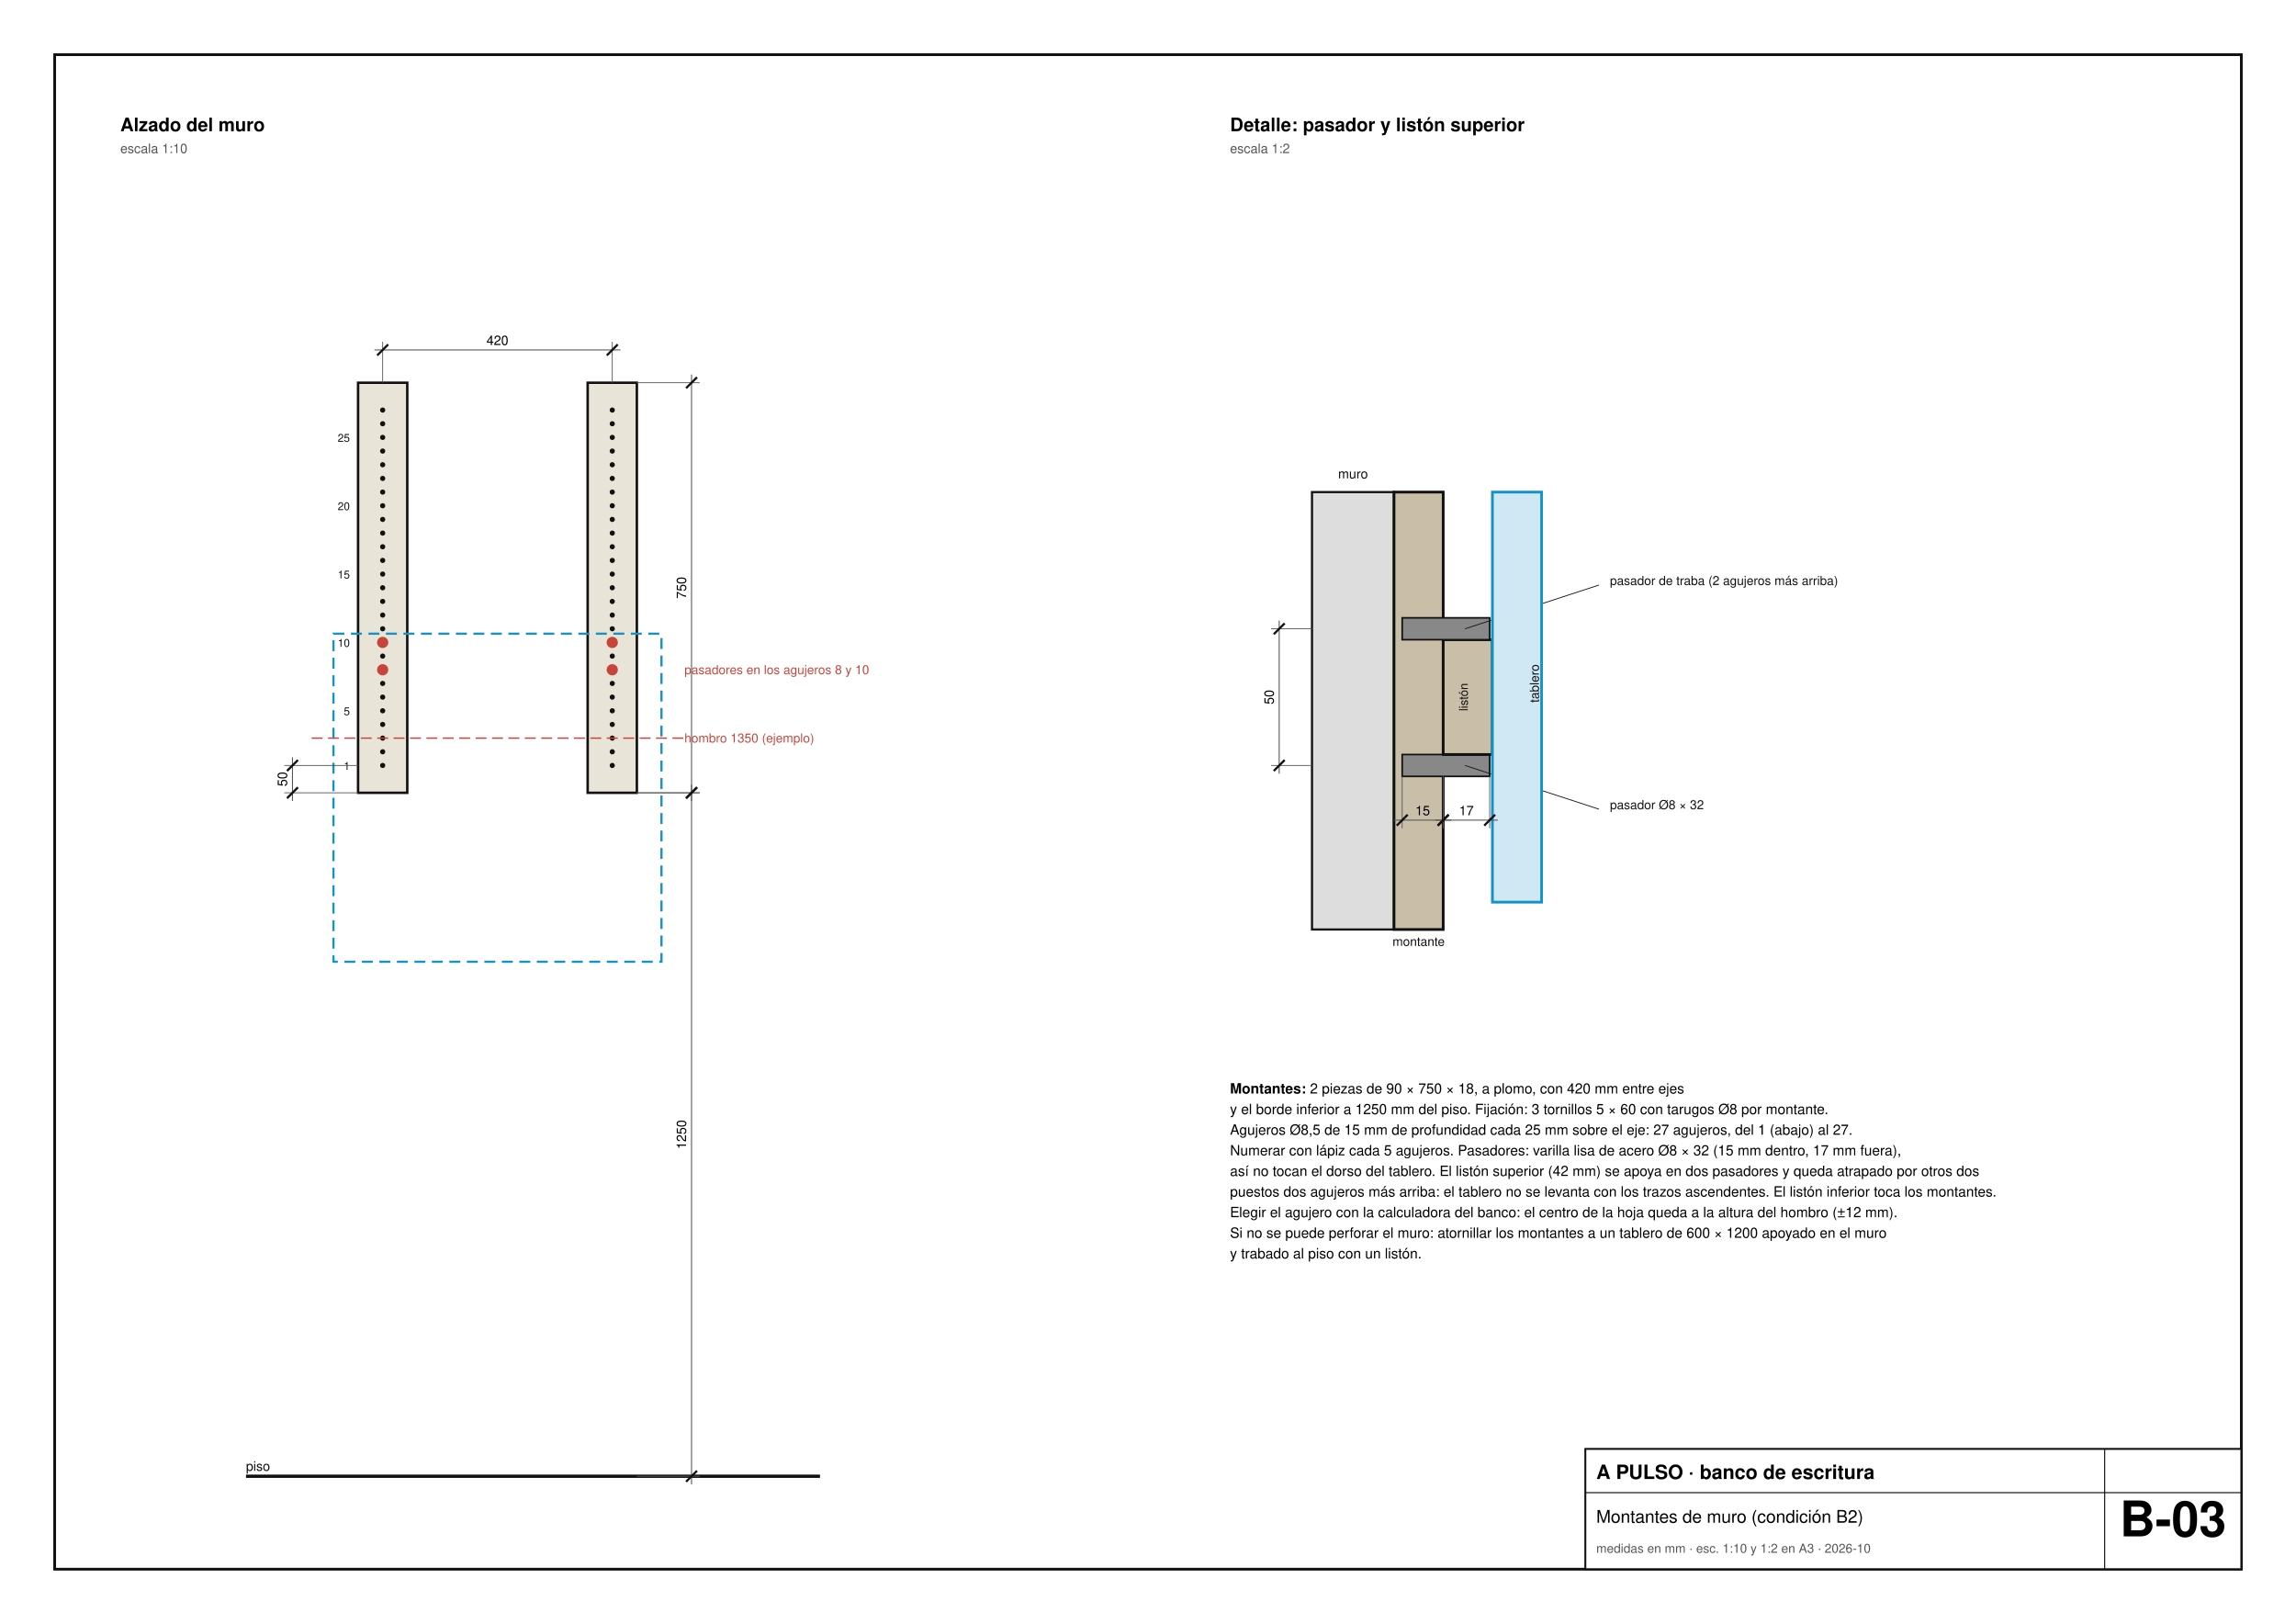
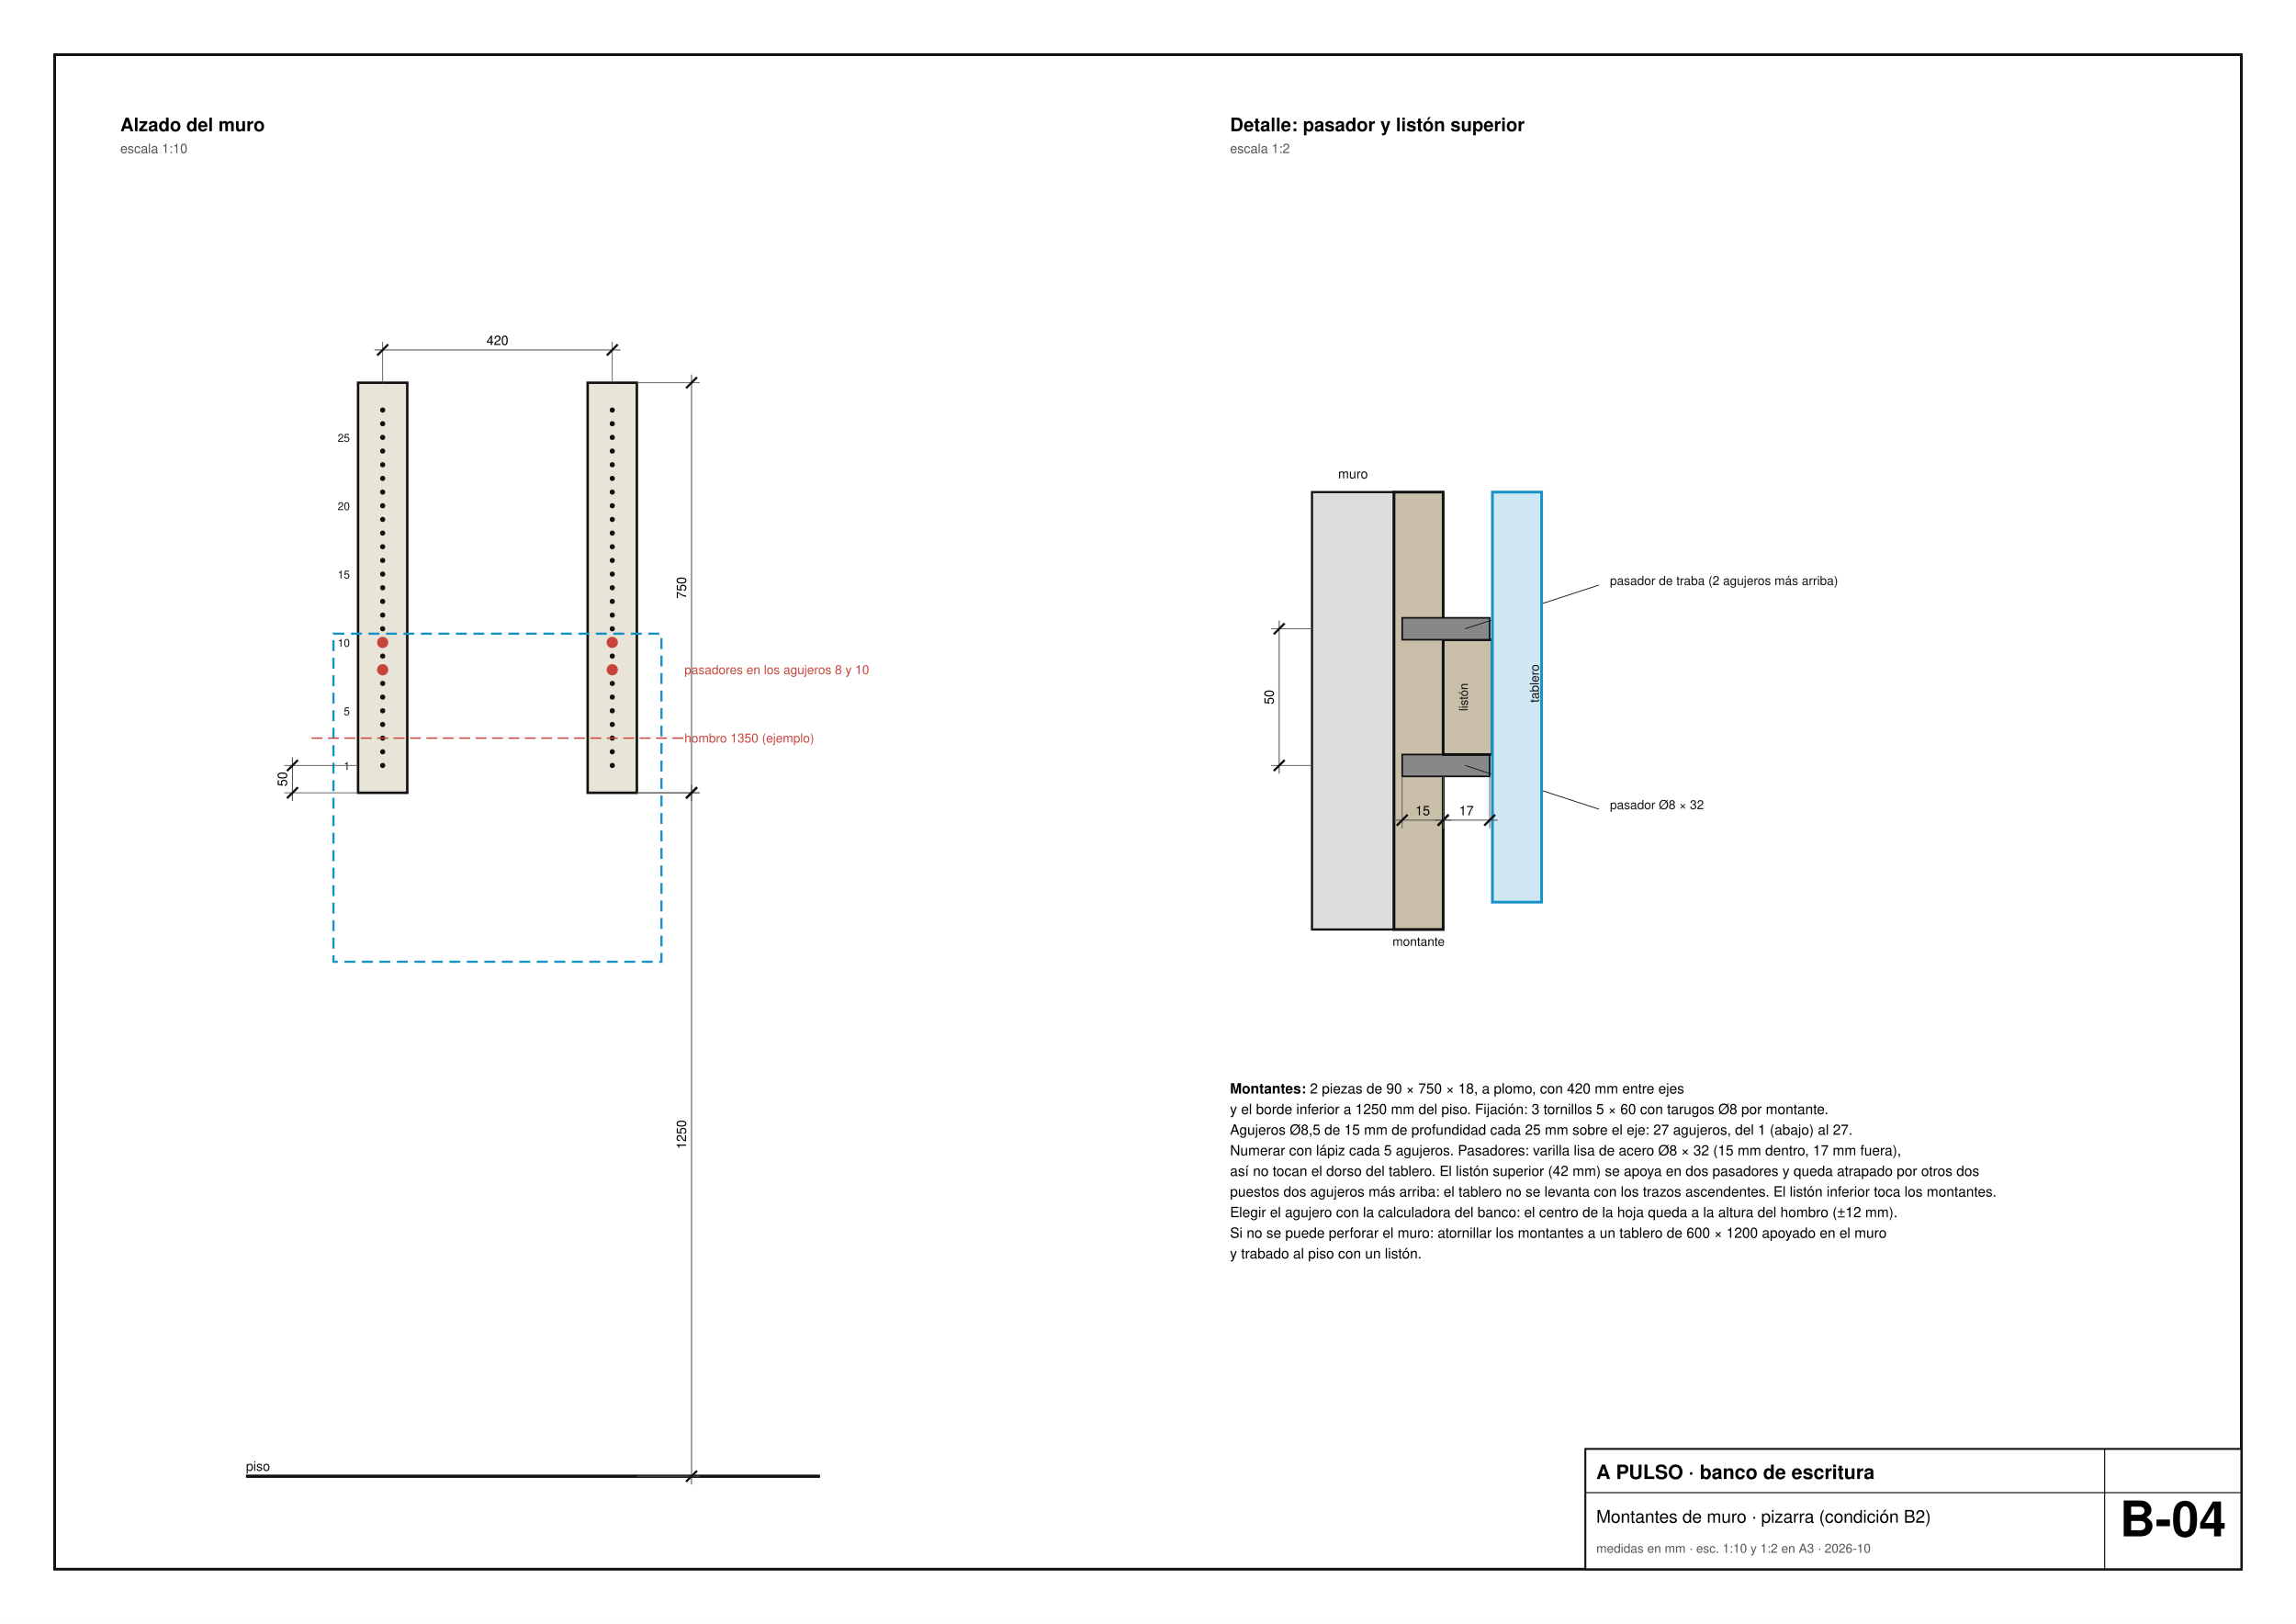
<svg xmlns="http://www.w3.org/2000/svg" width="420mm" height="297mm" viewBox="0 0 420 297" font-family="Helvetica, Arial, sans-serif">
  <rect width="420" height="297" fill="#fff" />
  <rect x="10" y="10" width="400" height="277" fill="none" stroke="#111" stroke-width="0.5" />
  <rect x="290" y="265" width="120" height="22" fill="#fff" stroke="#111" stroke-width="0.35" />
  <line x1="290" y1="273" x2="410" y2="273" stroke="#111" stroke-width="0.2" />
  <line x1="385" y1="265" x2="385" y2="287" stroke="#111" stroke-width="0.2" />
  <text x="292" y="270.5" font-size="3.6" font-weight="bold">A PULSO · banco de escritura</text>
-   <text x="292" y="278.5" font-size="3.2">Montantes de muro (condición B2)</text>
+   <text x="292" y="278.5" font-size="3.2">Montantes de muro · pizarra (condición B2)</text>
  <text x="292" y="284" font-size="2.3" fill="#555">medidas en mm · esc. 1:10 y 1:2 en A3 · 2026-10</text>
-   <text x="397.5" y="281" font-size="9" font-weight="bold" text-anchor="middle">B-03</text>
+   <text x="397.5" y="281" font-size="9" font-weight="bold" text-anchor="middle">B-04</text>
  <text x="22" y="24" font-size="3.4" font-weight="bold">Alzado del muro</text>
  <text x="22" y="28" font-size="2.4" fill="#555">escala 1:10</text>
  <line x1="45" y1="270" x2="150" y2="270" stroke="#111" stroke-width="0.6" />
  <text x="45" y="269" font-size="2.4" text-anchor="start" fill="#111">piso</text>
  <rect x="65.5" y="70" width="9" height="75" fill="#e9e4d8" stroke="#111" stroke-width="0.45" />
  <circle cx="70" cy="140" r="0.35" fill="#111" stroke="#111" stroke-width="0.25" />
  <text x="64" y="140.8" font-size="2" text-anchor="end" fill="#111">1</text>
  <circle cx="70" cy="137.5" r="0.35" fill="#111" stroke="#111" stroke-width="0.25" />
  <circle cx="70" cy="135" r="0.35" fill="#111" stroke="#111" stroke-width="0.25" />
  <circle cx="70" cy="132.5" r="0.35" fill="#111" stroke="#111" stroke-width="0.25" />
  <circle cx="70" cy="130" r="0.35" fill="#111" stroke="#111" stroke-width="0.25" />
  <text x="64" y="130.8" font-size="2" text-anchor="end" fill="#111">5</text>
  <circle cx="70" cy="127.5" r="0.35" fill="#111" stroke="#111" stroke-width="0.25" />
  <circle cx="70" cy="125" r="0.35" fill="#111" stroke="#111" stroke-width="0.25" />
  <circle cx="70" cy="122.5" r="0.35" fill="#111" stroke="#111" stroke-width="0.25" />
  <circle cx="70" cy="120" r="0.35" fill="#111" stroke="#111" stroke-width="0.25" />
  <circle cx="70" cy="117.5" r="0.35" fill="#111" stroke="#111" stroke-width="0.25" />
  <text x="64" y="118.3" font-size="2" text-anchor="end" fill="#111">10</text>
  <circle cx="70" cy="115" r="0.35" fill="#111" stroke="#111" stroke-width="0.25" />
  <circle cx="70" cy="112.5" r="0.35" fill="#111" stroke="#111" stroke-width="0.25" />
  <circle cx="70" cy="110" r="0.35" fill="#111" stroke="#111" stroke-width="0.25" />
  <circle cx="70" cy="107.5" r="0.35" fill="#111" stroke="#111" stroke-width="0.25" />
  <circle cx="70" cy="105" r="0.35" fill="#111" stroke="#111" stroke-width="0.25" />
  <text x="64" y="105.8" font-size="2" text-anchor="end" fill="#111">15</text>
  <circle cx="70" cy="102.5" r="0.35" fill="#111" stroke="#111" stroke-width="0.25" />
  <circle cx="70" cy="100" r="0.35" fill="#111" stroke="#111" stroke-width="0.25" />
  <circle cx="70" cy="97.5" r="0.35" fill="#111" stroke="#111" stroke-width="0.25" />
  <circle cx="70" cy="95" r="0.35" fill="#111" stroke="#111" stroke-width="0.25" />
  <circle cx="70" cy="92.5" r="0.35" fill="#111" stroke="#111" stroke-width="0.25" />
  <text x="64" y="93.3" font-size="2" text-anchor="end" fill="#111">20</text>
  <circle cx="70" cy="90" r="0.35" fill="#111" stroke="#111" stroke-width="0.25" />
  <circle cx="70" cy="87.5" r="0.35" fill="#111" stroke="#111" stroke-width="0.25" />
  <circle cx="70" cy="85" r="0.35" fill="#111" stroke="#111" stroke-width="0.25" />
  <circle cx="70" cy="82.5" r="0.35" fill="#111" stroke="#111" stroke-width="0.25" />
  <circle cx="70" cy="80" r="0.35" fill="#111" stroke="#111" stroke-width="0.25" />
  <text x="64" y="80.8" font-size="2" text-anchor="end" fill="#111">25</text>
  <circle cx="70" cy="77.5" r="0.35" fill="#111" stroke="#111" stroke-width="0.25" />
  <circle cx="70" cy="75" r="0.35" fill="#111" stroke="#111" stroke-width="0.25" />
  <rect x="107.5" y="70" width="9" height="75" fill="#e9e4d8" stroke="#111" stroke-width="0.45" />
  <circle cx="112" cy="140" r="0.35" fill="#111" stroke="#111" stroke-width="0.25" />
  <circle cx="112" cy="137.5" r="0.35" fill="#111" stroke="#111" stroke-width="0.25" />
  <circle cx="112" cy="135" r="0.35" fill="#111" stroke="#111" stroke-width="0.25" />
  <circle cx="112" cy="132.5" r="0.35" fill="#111" stroke="#111" stroke-width="0.25" />
  <circle cx="112" cy="130" r="0.35" fill="#111" stroke="#111" stroke-width="0.25" />
  <circle cx="112" cy="127.5" r="0.35" fill="#111" stroke="#111" stroke-width="0.25" />
  <circle cx="112" cy="125" r="0.35" fill="#111" stroke="#111" stroke-width="0.25" />
  <circle cx="112" cy="122.5" r="0.35" fill="#111" stroke="#111" stroke-width="0.25" />
  <circle cx="112" cy="120" r="0.35" fill="#111" stroke="#111" stroke-width="0.25" />
  <circle cx="112" cy="117.5" r="0.35" fill="#111" stroke="#111" stroke-width="0.25" />
  <circle cx="112" cy="115" r="0.35" fill="#111" stroke="#111" stroke-width="0.25" />
  <circle cx="112" cy="112.5" r="0.35" fill="#111" stroke="#111" stroke-width="0.25" />
  <circle cx="112" cy="110" r="0.35" fill="#111" stroke="#111" stroke-width="0.25" />
  <circle cx="112" cy="107.5" r="0.35" fill="#111" stroke="#111" stroke-width="0.25" />
  <circle cx="112" cy="105" r="0.35" fill="#111" stroke="#111" stroke-width="0.25" />
  <circle cx="112" cy="102.5" r="0.35" fill="#111" stroke="#111" stroke-width="0.25" />
  <circle cx="112" cy="100" r="0.35" fill="#111" stroke="#111" stroke-width="0.25" />
  <circle cx="112" cy="97.5" r="0.35" fill="#111" stroke="#111" stroke-width="0.25" />
  <circle cx="112" cy="95" r="0.35" fill="#111" stroke="#111" stroke-width="0.25" />
  <circle cx="112" cy="92.5" r="0.35" fill="#111" stroke="#111" stroke-width="0.25" />
  <circle cx="112" cy="90" r="0.35" fill="#111" stroke="#111" stroke-width="0.25" />
  <circle cx="112" cy="87.5" r="0.35" fill="#111" stroke="#111" stroke-width="0.25" />
  <circle cx="112" cy="85" r="0.35" fill="#111" stroke="#111" stroke-width="0.25" />
  <circle cx="112" cy="82.5" r="0.35" fill="#111" stroke="#111" stroke-width="0.25" />
  <circle cx="112" cy="80" r="0.35" fill="#111" stroke="#111" stroke-width="0.25" />
  <circle cx="112" cy="77.5" r="0.35" fill="#111" stroke="#111" stroke-width="0.25" />
  <circle cx="112" cy="75" r="0.35" fill="#111" stroke="#111" stroke-width="0.25" />
  <rect x="61" y="115.9" width="60" height="60" fill="none" stroke="#1593c7" stroke-width="0.4" stroke-dasharray="2 1.2" />
  <circle cx="70" cy="122.5" r="0.9" fill="#c8433a" stroke="#c8433a" stroke-width="0.25" />
  <circle cx="70" cy="117.5" r="0.9" fill="#c8433a" stroke="#c8433a" stroke-width="0.25" />
  <circle cx="112" cy="122.5" r="0.9" fill="#c8433a" stroke="#c8433a" stroke-width="0.25" />
  <circle cx="112" cy="117.5" r="0.9" fill="#c8433a" stroke="#c8433a" stroke-width="0.25" />
  <line x1="57" y1="135" x2="125" y2="135" stroke="#c8433a" stroke-width="0.25" stroke-dasharray="2 1" />
  <text x="125.2" y="135.8" font-size="2.3" text-anchor="start" fill="#c8433a">hombro 1350 (ejemplo)</text>
  <text x="125.2" y="123.3" font-size="2.3" text-anchor="start" fill="#c8433a">pasadores en los agujeros 8 y 10</text>
  <line x1="116.5" y1="270" x2="128" y2="270" stroke="#555" stroke-width="0.15" />
  <line x1="116.5" y1="145" x2="128" y2="145" stroke="#555" stroke-width="0.15" />
  <line x1="126.5" y1="271.5" x2="126.5" y2="143.5" stroke="#555" stroke-width="0.18" />
  <line x1="125.5" y1="271" x2="127.5" y2="269" stroke="#111" stroke-width="0.4" />
  <line x1="125.5" y1="146" x2="127.5" y2="144" stroke="#111" stroke-width="0.4" />
  <text x="125.5" y="207.5" font-size="2.4" text-anchor="middle" transform="rotate(-90 125.5 207.5)">1250</text>
  <line x1="116.5" y1="145" x2="128" y2="145" stroke="#555" stroke-width="0.15" />
  <line x1="116.5" y1="70" x2="128" y2="70" stroke="#555" stroke-width="0.15" />
  <line x1="126.5" y1="146.5" x2="126.5" y2="68.5" stroke="#555" stroke-width="0.18" />
  <line x1="125.5" y1="146" x2="127.5" y2="144" stroke="#111" stroke-width="0.4" />
  <line x1="125.5" y1="71" x2="127.5" y2="69" stroke="#111" stroke-width="0.4" />
  <text x="125.5" y="107.5" font-size="2.4" text-anchor="middle" transform="rotate(-90 125.5 107.5)">750</text>
  <line x1="70" y1="70" x2="70" y2="62.5" stroke="#555" stroke-width="0.15" />
  <line x1="112" y1="70" x2="112" y2="62.5" stroke="#555" stroke-width="0.15" />
  <line x1="68.5" y1="64" x2="113.5" y2="64" stroke="#555" stroke-width="0.18" />
  <line x1="69" y1="65" x2="71" y2="63" stroke="#111" stroke-width="0.4" />
  <line x1="111" y1="65" x2="113" y2="63" stroke="#111" stroke-width="0.4" />
  <text x="91" y="63.1" font-size="2.4" text-anchor="middle">420</text>
  <line x1="65.5" y1="145" x2="52" y2="145" stroke="#555" stroke-width="0.15" />
  <line x1="65.5" y1="140" x2="52" y2="140" stroke="#555" stroke-width="0.15" />
  <line x1="53.5" y1="146.5" x2="53.5" y2="138.5" stroke="#555" stroke-width="0.18" />
  <line x1="52.5" y1="146" x2="54.5" y2="144" stroke="#111" stroke-width="0.4" />
  <line x1="52.5" y1="141" x2="54.5" y2="139" stroke="#111" stroke-width="0.4" />
  <text x="52.5" y="142.5" font-size="2.4" text-anchor="middle" transform="rotate(-90 52.5 142.5)">50</text>
  <text x="225" y="24" font-size="3.4" font-weight="bold">Detalle: pasador y listón superior</text>
  <text x="225" y="28" font-size="2.4" fill="#555">escala 1:2</text>
  <rect x="240" y="90" width="15" height="80" fill="#ddd" stroke="#111" stroke-width="0.4" />
  <text x="247.5" y="87.5" font-size="2.4" text-anchor="middle" fill="#111">muro</text>
  <rect x="255" y="90" width="9" height="80" fill="#c9bfa8" stroke="#111" stroke-width="0.5" />
  <text x="259.5" y="173" font-size="2.3" text-anchor="middle" fill="#111">montante</text>
  <rect x="256.5" y="138" width="16" height="4" fill="#888" stroke="#111" stroke-width="0.3" />
  <text x="294.5" y="148" font-size="2.3" text-anchor="start" fill="#111">pasador Ø8 × 32</text>
  <line x1="268" y1="140" x2="292.5" y2="148" stroke="#111" stroke-width="0.15" />
  <rect x="264" y="117" width="9" height="21" fill="#c9bfa8" stroke="#111" stroke-width="0.5" />
  <text x="268.5" y="127.5" font-size="2.2" text-anchor="middle" fill="#111" transform="rotate(-90 268.5 127.5)">listón</text>
  <rect x="256.5" y="113" width="16" height="4" fill="#888" stroke="#111" stroke-width="0.3" />
  <text x="294.5" y="107" font-size="2.3" text-anchor="start" fill="#111">pasador de traba (2 agujeros más arriba)</text>
  <line x1="268" y1="115" x2="292.5" y2="107" stroke="#111" stroke-width="0.15" />
  <line x1="240" y1="140" x2="232.5" y2="140" stroke="#555" stroke-width="0.15" />
  <line x1="240" y1="115" x2="232.5" y2="115" stroke="#555" stroke-width="0.15" />
  <line x1="234" y1="141.5" x2="234" y2="113.5" stroke="#555" stroke-width="0.18" />
  <line x1="233" y1="141" x2="235" y2="139" stroke="#111" stroke-width="0.4" />
  <line x1="233" y1="116" x2="235" y2="114" stroke="#111" stroke-width="0.4" />
  <text x="233" y="127.5" font-size="2.4" text-anchor="middle" transform="rotate(-90 233 127.5)">50</text>
  <rect x="273" y="90" width="9" height="75" fill="#cfe8f3" stroke="#1593c7" stroke-width="0.5" />
  <text x="281.5" y="125" font-size="2.3" text-anchor="middle" fill="#111" transform="rotate(-90 281.5 125)">tablero</text>
  <line x1="256.5" y1="142" x2="256.5" y2="151.5" stroke="#555" stroke-width="0.15" />
  <line x1="264" y1="142" x2="264" y2="151.5" stroke="#555" stroke-width="0.15" />
  <line x1="255" y1="150" x2="265.5" y2="150" stroke="#555" stroke-width="0.18" />
  <line x1="255.5" y1="151" x2="257.5" y2="149" stroke="#111" stroke-width="0.4" />
  <line x1="263" y1="151" x2="265" y2="149" stroke="#111" stroke-width="0.4" />
  <text x="260.25" y="149.1" font-size="2.4" text-anchor="middle">15</text>
  <line x1="264" y1="142" x2="264" y2="151.5" stroke="#555" stroke-width="0.15" />
  <line x1="272.5" y1="142" x2="272.5" y2="151.5" stroke="#555" stroke-width="0.15" />
  <line x1="262.5" y1="150" x2="274" y2="150" stroke="#555" stroke-width="0.18" />
  <line x1="263" y1="151" x2="265" y2="149" stroke="#111" stroke-width="0.4" />
  <line x1="271.5" y1="151" x2="273.5" y2="149" stroke="#111" stroke-width="0.4" />
  <text x="268.25" y="149.1" font-size="2.4" text-anchor="middle">17</text>
  <text x="225" y="200" font-size="2.6">
    <tspan font-weight="bold">Montantes:</tspan> 2 piezas de 90 × 750 × 18, a plomo, con 420 mm entre ejes</text>
  <text x="225" y="203.77" font-size="2.6">y el borde inferior a 1250 mm del piso. Fijación: 3 tornillos 5 × 60 con tarugos Ø8 por montante.</text>
  <text x="225" y="207.54" font-size="2.6">Agujeros Ø8,5 de 15 mm de profundidad cada 25 mm sobre el eje: 27 agujeros, del 1 (abajo) al 27.</text>
  <text x="225" y="211.31" font-size="2.6">Numerar con lápiz cada 5 agujeros. Pasadores: varilla lisa de acero Ø8 × 32 (15 mm dentro, 17 mm fuera),</text>
  <text x="225" y="215.08" font-size="2.6">así no tocan el dorso del tablero. El listón superior (42 mm) se apoya en dos pasadores y queda atrapado por otros dos</text>
  <text x="225" y="218.85" font-size="2.6">puestos dos agujeros más arriba: el tablero no se levanta con los trazos ascendentes. El listón inferior toca los montantes.</text>
  <text x="225" y="222.62" font-size="2.6">Elegir el agujero con la calculadora del banco: el centro de la hoja queda a la altura del hombro (±12 mm).</text>
  <text x="225" y="226.39" font-size="2.6">Si no se puede perforar el muro: atornillar los montantes a un tablero de 600 × 1200 apoyado en el muro</text>
  <text x="225" y="230.16" font-size="2.6">y trabado al piso con un listón.</text>
</svg>
